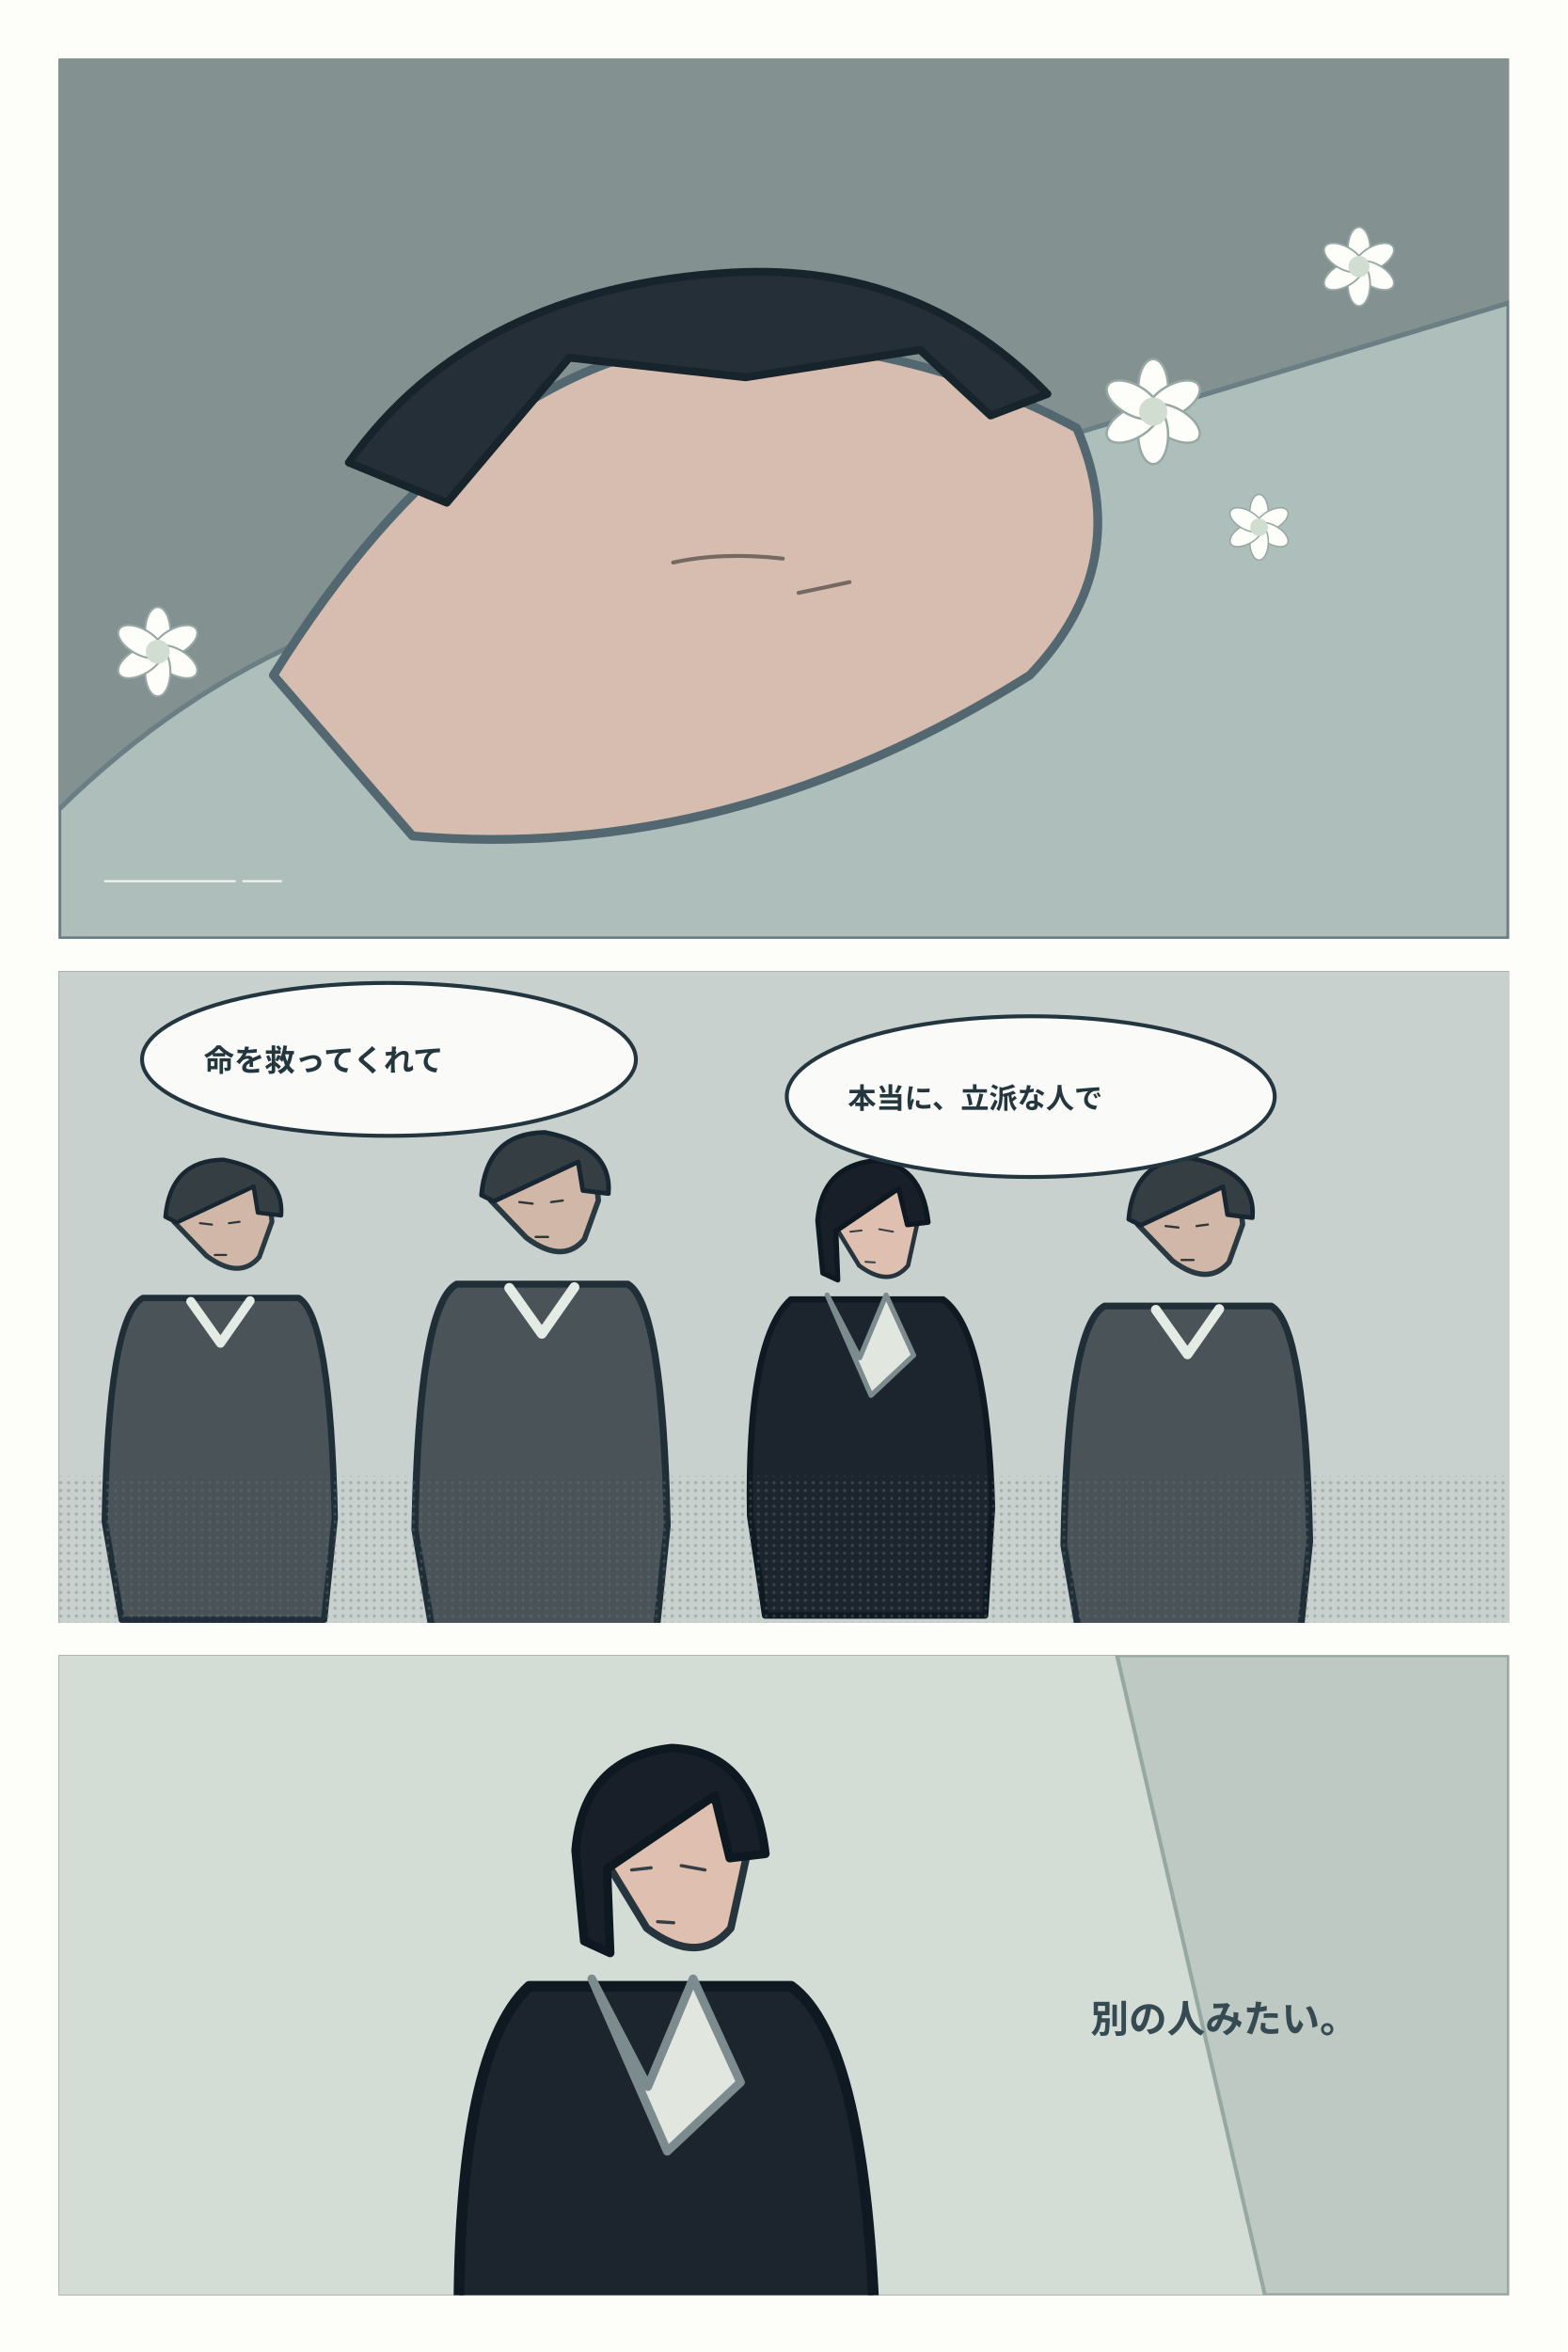
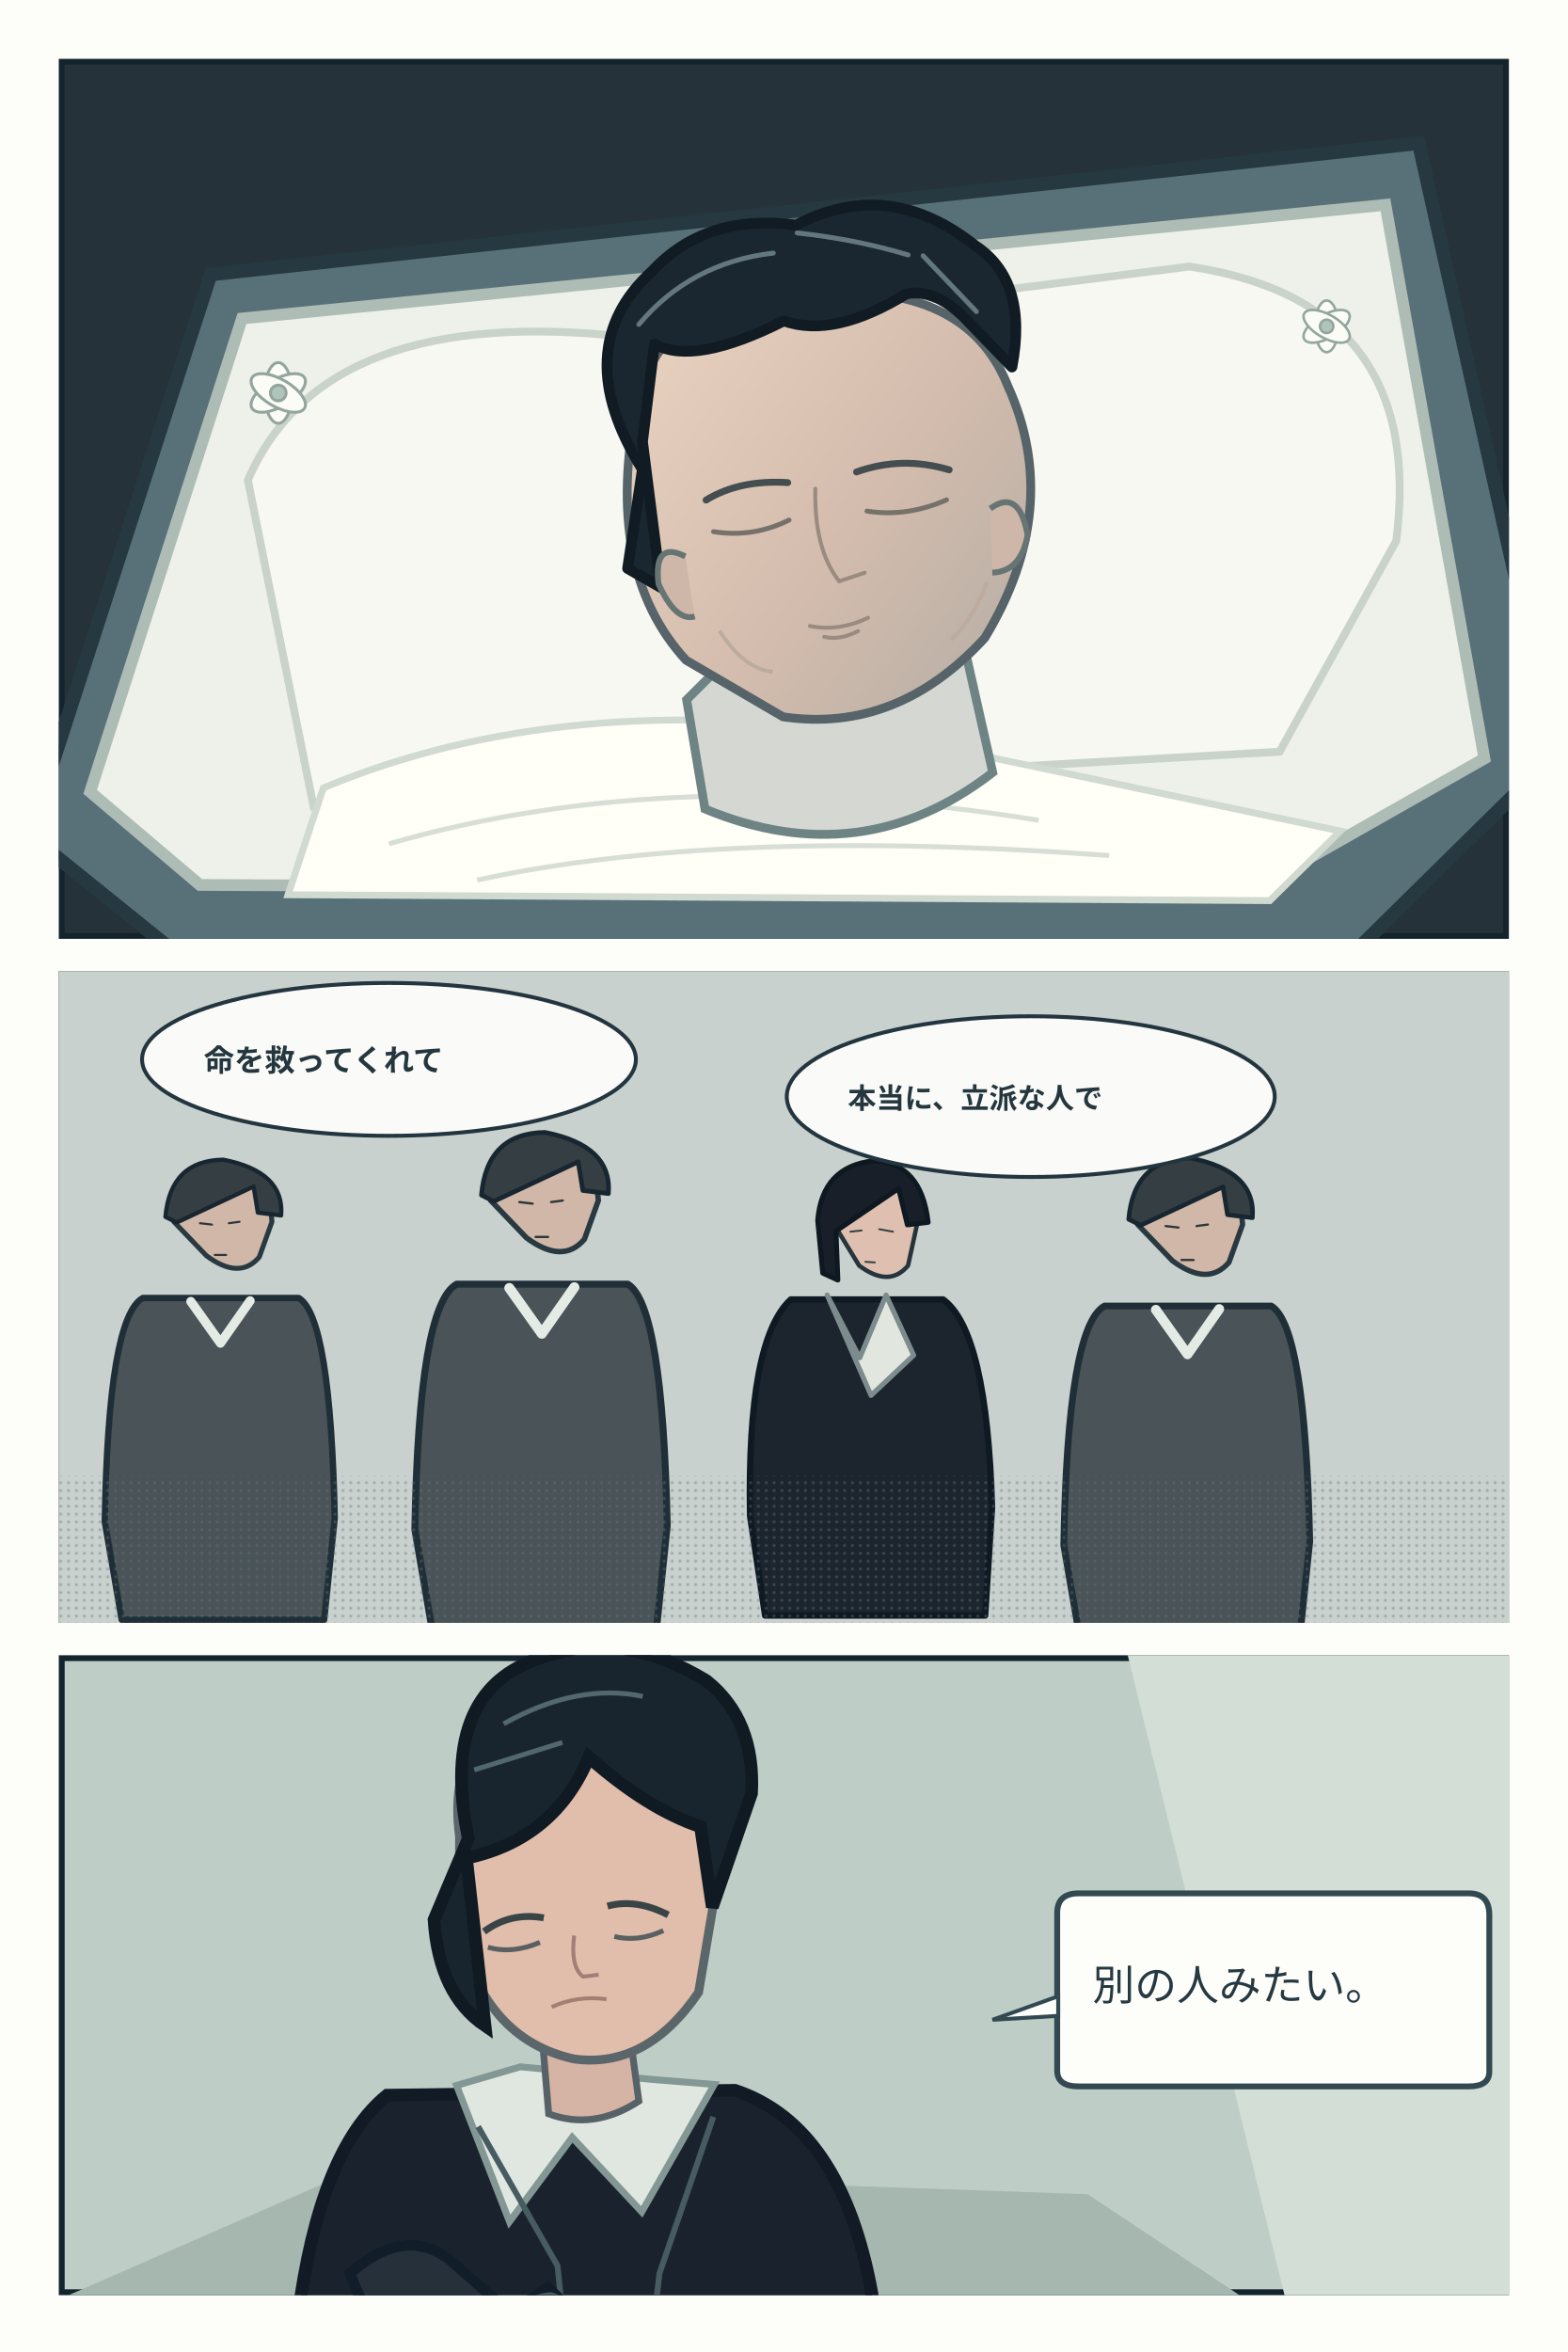
<svg xmlns="http://www.w3.org/2000/svg" width="1600" height="2400" viewBox="0 0 1600 2400">
  <defs>
    <pattern id="halftone" width="8" height="8" patternUnits="userSpaceOnUse">
      <circle cx="2" cy="2" r="1.6" fill="#667979" opacity=".4" />
    </pattern>
  </defs>
  <rect x="0" y="0" width="1600" height="2400" fill="#fdfefa" stroke="none" stroke-width="0" />
  <g id="panel-07-1">
    <svg x="60" y="60" width="1480" height="898" viewBox="0 0 1480 898">
-       <rect x="2" y="2" width="1476" height="894" fill="#fbfcf8" stroke="#14242c" stroke-width="8" />
-       <rect x="0" y="0" width="1480" height="898" fill="#839291" stroke="none" stroke-width="0" />
-       <path d="M0 766Q240 530 584 519L1480 249L1480 898L0 898Z" fill="#aebebb" stroke="#6b7e84" stroke-width="5" stroke-linecap="round" stroke-linejoin="round" />
-       <path d="M219 629Q423 301 681 285Q886 293 1039 377Q1099 516 991 629Q686 821 361 793Z" fill="#d7bdaf" stroke="#526770" stroke-width="9" stroke-linecap="round" stroke-linejoin="round" />
-       <path d="M296 412Q423 233 688 218Q880 208 1009 342L951 364L879 297L701 325L521 305L396 453Z" fill="#242f37" stroke="#17242c" stroke-width="8" stroke-linecap="round" stroke-linejoin="round" />
-       <path d="M627 514Q677 503 739 510M755 545L807 534" fill="none" stroke="#756a63" stroke-width="4" stroke-linecap="round" stroke-linejoin="round" />
-       <g transform="translate(1117 360) scale(0.8)">
-         <ellipse cx="0" cy="-30" rx="19" ry="37" transform="rotate(0)" fill="#fdfefa" stroke="#96a8a3" stroke-width="3" />
-         <ellipse cx="0" cy="-30" rx="19" ry="37" transform="rotate(60)" fill="#fdfefa" stroke="#96a8a3" stroke-width="3" />
-         <ellipse cx="0" cy="-30" rx="19" ry="37" transform="rotate(120)" fill="#fdfefa" stroke="#96a8a3" stroke-width="3" />
-         <ellipse cx="0" cy="-30" rx="19" ry="37" transform="rotate(180)" fill="#fdfefa" stroke="#96a8a3" stroke-width="3" />
-         <ellipse cx="0" cy="-30" rx="19" ry="37" transform="rotate(240)" fill="#fdfefa" stroke="#96a8a3" stroke-width="3" />
-         <ellipse cx="0" cy="-30" rx="19" ry="37" transform="rotate(300)" fill="#fdfefa" stroke="#96a8a3" stroke-width="3" />
-         <circle cx="0" cy="0" r="18" fill="#d2ddd2" />
+       <defs>
+         <linearGradient id="sakaki-skin-07" x1="0" y1="0" x2="1" y2="1">
+           <stop stop-color="#ecd4c2" />
+           <stop offset=".55" stop-color="#d3bcad" />
+           <stop offset="1" stop-color="#b3aca4" />
+         </linearGradient>
+       </defs>
+       <rect x="2" y="2" width="1476" height="894" fill="#25323a" stroke="#14242c" stroke-width="8" />
+       <path d="M-30 792L155 220L1388 86L1527 710L1322 912L125 917Z" fill="#587077" stroke="#263840" stroke-width="14" />
+       <path d="M32 748L187 265L1354 149L1455 714L1219 848L144 843Z" fill="#edf1e9" stroke="#aebcb6" stroke-width="12" />
+       <path d="M193 430Q271 249 582 284L1154 212Q1396 248 1365 492L1246 707L260 763Z" fill="#f7f8f2" stroke="#cad3c9" stroke-width="8" />
+       <path d="M270 744Q516 641 847 691L1308 788L1236 859L234 853Z" fill="#fffef7" stroke="#d0dad0" stroke-width="7" />
+       <path d="M337 801Q628 717 1000 777M427 838Q676 784 1072 813" fill="none" stroke="#d6ded5" stroke-width="5" />
+       <g transform="translate(778 459) rotate(-8)">
+         <path d="M-163 174L-160 287Q-11 375 136 291L126 170L-115 138Z" fill="#d5d8d2" stroke="#6e8484" stroke-width="9" />
+         <path d="M-158 134Q-229 31-171-133Q-128-245 26-218Q179-208 206-98Q245 34 147 154Q45 238-68 205Z" fill="url(#sakaki-skin-07)" stroke="#566368" stroke-width="9" />
+         <path d="M-175-65Q-234-198-137-264Q-74-315 15-290Q115-326 193-244Q242-201 213-116L176-167Q149-206 117-205Q37-170-11-195Q-108-162-145-190L-171-93L-173 57L-204 33Z" fill="#1a2630" stroke="#111b23" stroke-width="11" stroke-linejoin="round" />
+         <path d="M-158-212Q-97-267-12-265M15-282Q74-267 124-244M139-241L185-177" stroke="#64777d" stroke-width="5" fill="none" stroke-linecap="round" />
+         <path d="M-144 29Q-174 8-175 53Q-163 94-143 91M171 24Q203 7 205 56Q193 92 164 89" fill="#ceb7a8" stroke="#667474" stroke-width="6" />
+         <path d="M-115-25Q-78-41-30-31M41-32Q89-42 135-21" stroke="#444d4f" stroke-width="7" fill="none" stroke-linecap="round" />
+         <path d="M-112 8Q-73 20-34 7M46 9Q85 21 128 9" stroke="#77716c" stroke-width="5" fill="none" stroke-linecap="round" />
+         <path d="M-3-21Q-13 40 8 76L35 71M-28 117Q0 127 32 117M-15 130Q0 136 20 129" stroke="#9a8b80" stroke-width="4" fill="none" stroke-linecap="round" />
+         <path d="M-120 109Q-101 151-72 158M113 151Q140 131 157 98" stroke="#bcab9e" stroke-width="4" fill="none" />
      </g>
-       <g transform="translate(1225 478) scale(0.5)">
-         <ellipse cx="0" cy="-30" rx="19" ry="37" transform="rotate(0)" fill="#fdfefa" stroke="#96a8a3" stroke-width="3" />
-         <ellipse cx="0" cy="-30" rx="19" ry="37" transform="rotate(60)" fill="#fdfefa" stroke="#96a8a3" stroke-width="3" />
-         <ellipse cx="0" cy="-30" rx="19" ry="37" transform="rotate(120)" fill="#fdfefa" stroke="#96a8a3" stroke-width="3" />
-         <ellipse cx="0" cy="-30" rx="19" ry="37" transform="rotate(180)" fill="#fdfefa" stroke="#96a8a3" stroke-width="3" />
-         <ellipse cx="0" cy="-30" rx="19" ry="37" transform="rotate(240)" fill="#fdfefa" stroke="#96a8a3" stroke-width="3" />
-         <ellipse cx="0" cy="-30" rx="19" ry="37" transform="rotate(300)" fill="#fdfefa" stroke="#96a8a3" stroke-width="3" />
-         <circle cx="0" cy="0" r="18" fill="#d2ddd2" />
+       <g fill="#fafcf5" stroke="#93a59e" stroke-width="3">
+         <g transform="translate(224 341)">
+           <ellipse rx="14" ry="31" />
+           <ellipse rx="14" ry="31" transform="rotate(60)" />
+           <ellipse rx="14" ry="31" transform="rotate(120)" />
+           <circle r="8" fill="#b0c5ba" />
+         </g>
+         <g transform="translate(1294 273) scale(.85)">
+           <ellipse rx="14" ry="31" />
+           <ellipse rx="14" ry="31" transform="rotate(60)" />
+           <ellipse rx="14" ry="31" transform="rotate(120)" />
+           <circle r="8" fill="#b0c5ba" />
+         </g>
      </g>
-       <g transform="translate(101 605) scale(0.68)">
-         <ellipse cx="0" cy="-30" rx="19" ry="37" transform="rotate(0)" fill="#fdfefa" stroke="#96a8a3" stroke-width="3" />
-         <ellipse cx="0" cy="-30" rx="19" ry="37" transform="rotate(60)" fill="#fdfefa" stroke="#96a8a3" stroke-width="3" />
-         <ellipse cx="0" cy="-30" rx="19" ry="37" transform="rotate(120)" fill="#fdfefa" stroke="#96a8a3" stroke-width="3" />
-         <ellipse cx="0" cy="-30" rx="19" ry="37" transform="rotate(180)" fill="#fdfefa" stroke="#96a8a3" stroke-width="3" />
-         <ellipse cx="0" cy="-30" rx="19" ry="37" transform="rotate(240)" fill="#fdfefa" stroke="#96a8a3" stroke-width="3" />
-         <ellipse cx="0" cy="-30" rx="19" ry="37" transform="rotate(300)" fill="#fdfefa" stroke="#96a8a3" stroke-width="3" />
-         <circle cx="0" cy="0" r="18" fill="#d2ddd2" />
-       </g>
-       <g transform="translate(1327 212) scale(0.6)">
-         <ellipse cx="0" cy="-30" rx="19" ry="37" transform="rotate(0)" fill="#fdfefa" stroke="#96a8a3" stroke-width="3" />
-         <ellipse cx="0" cy="-30" rx="19" ry="37" transform="rotate(60)" fill="#fdfefa" stroke="#96a8a3" stroke-width="3" />
-         <ellipse cx="0" cy="-30" rx="19" ry="37" transform="rotate(120)" fill="#fdfefa" stroke="#96a8a3" stroke-width="3" />
-         <ellipse cx="0" cy="-30" rx="19" ry="37" transform="rotate(180)" fill="#fdfefa" stroke="#96a8a3" stroke-width="3" />
-         <ellipse cx="0" cy="-30" rx="19" ry="37" transform="rotate(240)" fill="#fdfefa" stroke="#96a8a3" stroke-width="3" />
-         <ellipse cx="0" cy="-30" rx="19" ry="37" transform="rotate(300)" fill="#fdfefa" stroke="#96a8a3" stroke-width="3" />
-         <circle cx="0" cy="0" r="18" fill="#d2ddd2" />
-       </g>
-       <text x="43" y="857" fill="#f7f8f4" font-family="'Noto Sans CJK JP',sans-serif" font-size="47" font-weight="300">――――</text>
    </svg>
  </g>
  <g id="panel-07-2">
    <svg x="60" y="991" width="1480" height="665" viewBox="0 0 1480 665">
      <rect x="2" y="2" width="1476" height="661" fill="#fbfcf8" stroke="#14242c" stroke-width="8" />
      <rect x="0" y="0" width="1480" height="665" fill="#c8d1cd" stroke="none" stroke-width="0" />
      <g transform="translate(165 345) scale(0.72)">
        <path d="M-110-16Q-159 11-164 301L-140 440L147 440L162 296Q156 11 111-16Z" fill="#495358" stroke="#202f37" stroke-width="9" stroke-linecap="round" stroke-linejoin="round" />
        <path d="M-42-11L0 48L42-12" fill="none" stroke="#e4eae4" stroke-width="13" stroke-linecap="round" stroke-linejoin="round" />
        <path d="M-66-124Q-76-187-5-192Q69-191 73-124L55-74Q27-41-20-76Z" fill="#d0b7a7" stroke="#283941" stroke-width="7" stroke-linecap="round" stroke-linejoin="round" />
        <path d="M-78-131Q-71-211 4-212Q91-195 86-133L53-137L47-174L-62-123Z" fill="#353e43" stroke="#172630" stroke-width="6" stroke-linecap="round" stroke-linejoin="round" />
        <path d="M-29-122L-12-120M12-122L27-124M-8-77L8-77" fill="none" stroke="#2f373b" stroke-width="3" stroke-linecap="round" stroke-linejoin="round" />
      </g>
      <g transform="translate(493 332) scale(0.79)">
        <path d="M-110-16Q-159 11-164 301L-140 440L147 440L162 296Q156 11 111-16Z" fill="#495358" stroke="#202f37" stroke-width="9" stroke-linecap="round" stroke-linejoin="round" />
        <path d="M-42-11L0 48L42-12" fill="none" stroke="#e4eae4" stroke-width="13" stroke-linecap="round" stroke-linejoin="round" />
        <path d="M-66-124Q-76-187-5-192Q69-191 73-124L55-74Q27-41-20-76Z" fill="#d0b7a7" stroke="#283941" stroke-width="7" stroke-linecap="round" stroke-linejoin="round" />
        <path d="M-78-131Q-71-211 4-212Q91-195 86-133L53-137L47-174L-62-123Z" fill="#353e43" stroke="#172630" stroke-width="6" stroke-linecap="round" stroke-linejoin="round" />
        <path d="M-29-122L-12-120M12-122L27-124M-8-77L8-77" fill="none" stroke="#2f373b" stroke-width="3" stroke-linecap="round" stroke-linejoin="round" />
      </g>
      <g transform="translate(829 342) scale(0.64)">
        <path d="M-128-11Q-198 53-193 334L-169 493L182 493L193 321Q185 40 115-11Z" fill="#1c242e" stroke="#0e1922" stroke-width="10" stroke-linecap="round" stroke-linejoin="round" />
        <path d="M-70-18L-18 82L24-18L68 78L0 142Z" fill="#e1e6de" stroke="#7c8b8d" stroke-width="8" stroke-linecap="round" stroke-linejoin="round" />
        <path d="M-58-129Q-73-188-8-198Q60-199 73-129L59-65Q29-29-19-65Z" fill="#dfc0b0" stroke="#25343d" stroke-width="7" stroke-linecap="round" stroke-linejoin="round" />
        <path d="M-85-137Q-78-223 4-232Q80-229 91-134L58-130L44-188L-56-120L-53-42L-77-53Z" fill="#181f29" stroke="#0e1820" stroke-width="8" stroke-linecap="round" stroke-linejoin="round" />
        <path d="M-33-119L-15-121M13-123L35-119M-9-71L6-70" fill="none" stroke="#343e44" stroke-width="3" stroke-linecap="round" stroke-linejoin="round" />
      </g>
      <g transform="translate(1152 354) scale(0.77)">
        <path d="M-110-16Q-159 11-164 301L-140 440L147 440L162 296Q156 11 111-16Z" fill="#495358" stroke="#202f37" stroke-width="9" stroke-linecap="round" stroke-linejoin="round" />
        <path d="M-42-11L0 48L42-12" fill="none" stroke="#e4eae4" stroke-width="13" stroke-linecap="round" stroke-linejoin="round" />
        <path d="M-66-124Q-76-187-5-192Q69-191 73-124L55-74Q27-41-20-76Z" fill="#d0b7a7" stroke="#283941" stroke-width="7" stroke-linecap="round" stroke-linejoin="round" />
        <path d="M-78-131Q-71-211 4-212Q91-195 86-133L53-137L47-174L-62-123Z" fill="#353e43" stroke="#172630" stroke-width="6" stroke-linecap="round" stroke-linejoin="round" />
        <path d="M-29-122L-12-120M12-122L27-124M-8-77L8-77" fill="none" stroke="#2f373b" stroke-width="3" stroke-linecap="round" stroke-linejoin="round" />
      </g>
      <rect x="0" y="515" width="1480" height="150" fill="url(#halftone)" stroke="none" stroke-width="0" />
      <ellipse cx="337" cy="90" rx="252" ry="78" fill="#fafaf8" stroke="#23353f" stroke-width="4" />
      <text x="148" y="102" fill="#25373e" font-family="'Noto Sans CJK JP',sans-serif" font-size="31" font-weight="600">命を救ってくれて</text>
      <ellipse cx="992" cy="128" rx="249" ry="82" fill="#fafaf8" stroke="#23353f" stroke-width="4" />
      <text x="805.25" y="140" fill="#25373e" font-family="'Noto Sans CJK JP',sans-serif" font-size="29" font-weight="600">本当に、立派な人で</text>
    </svg>
  </g>
  <g id="panel-07-3">
    <svg x="60" y="1689" width="1480" height="653" viewBox="0 0 1480 653">
-       <rect x="2" y="2" width="1476" height="649" fill="#fbfcf8" stroke="#14242c" stroke-width="8" />
-       <rect x="0" y="0" width="1480" height="653" fill="#d4dcd6" stroke="none" stroke-width="0" />
-       <g transform="translate(621 350) scale(1.1)">
-         <path d="M-128-11Q-198 53-193 334L-169 493L182 493L193 321Q185 40 115-11Z" fill="#1c242e" stroke="#0e1922" stroke-width="10" stroke-linecap="round" stroke-linejoin="round" />
-         <path d="M-70-18L-18 82L24-18L68 78L0 142Z" fill="#e1e6de" stroke="#7c8b8d" stroke-width="8" stroke-linecap="round" stroke-linejoin="round" />
-         <path d="M-58-129Q-73-188-8-198Q60-199 73-129L59-65Q29-29-19-65Z" fill="#dfc0b0" stroke="#25343d" stroke-width="7" stroke-linecap="round" stroke-linejoin="round" />
-         <path d="M-85-137Q-78-223 4-232Q80-229 91-134L58-130L44-188L-56-120L-53-42L-77-53Z" fill="#181f29" stroke="#0e1820" stroke-width="8" stroke-linecap="round" stroke-linejoin="round" />
-         <path d="M-33-119L-15-121M13-123L35-119M-9-71L6-70" fill="none" stroke="#343e44" stroke-width="3" stroke-linecap="round" stroke-linejoin="round" />
+       <rect x="2" y="2" width="1476" height="649" fill="#becdc6" stroke="#14242c" stroke-width="8" />
+       <path d="M1091 0H1480V653H1251Z" fill="#d3ded6" />
+       <path d="M10 653L305 524L1050 550L1205 653Z" fill="#a5b7ae" />
+       <g transform="translate(546 310)">
+         <path d="M-211 139Q-280 195-302 366L-278 515L297 515L284 342Q253 170 144 134Z" fill="#1a232d" stroke="#111a25" stroke-width="13" />
+         <path d="M-140 129L-86 268L-22 182L49 258L123 128L61 123L-75 110Z" fill="#e0e7e0" stroke="#839794" stroke-width="7" />
+         <path d="M-118 171L-37 313L-16 515M122 161L67 321L45 515" stroke="#475c61" stroke-width="6" fill="none" />
+         <path d="M-249 321Q-194 272-148 306L-85 361L-47 335L-10 371L-77 433L-212 409Z" fill="#25303a" stroke="#111e29" stroke-width="11" />
+         <path d="M-94 379Q-74 346-44 344Q-19 351-25 381L-30 417Q-59 431-72 412Q-92 417-94 379Z" fill="#dfbdab" stroke="#4a5a61" stroke-width="8" />
+         <path d="M-86 384L-44 395M-71 407L-43 411" stroke="#ac8a7d" stroke-width="4" fill="none" />
+         <path d="M-53 75L-46 158Q0 175 46 145L36 70" fill="#d5b3a5" stroke="#566267" stroke-width="7" />
+         <path d="M-137-125Q-154-253-19-268Q133-248 131-109L107 34Q54 112-20 102Q-111 82-137-28Z" fill="#e1bdab" stroke="#5a6669" stroke-width="9" />
+         <path d="M-128-123Q-160-280-45-310Q31-335 115-284Q165-244 161-169L121-53L109-135Q55-153-5-206Q-40-122-130-103L-111 68Q-158 36-163-40Z" fill="#19252e" stroke="#101a22" stroke-width="13" />
+         <path d="M-92-240Q-17-282 50-268M-122-193L-32-221" stroke="#52676e" stroke-width="5" fill="none" />
+         <path d="M-112-28Q-85-48-51-42M14-54Q43-62 76-45" stroke="#394447" stroke-width="7" fill="none" />
+         <path d="M-108-12Q-83-5-55-17M21-23Q45-17 71-29" stroke="#596060" stroke-width="5" fill="none" />
+         <path d="M-20-24Q-24 8-11 18L5 16M-43 49Q-17 37 13 41" stroke="#a27f75" stroke-width="4" fill="none" />
      </g>
-       <path d="M1080 0L1480 0L1480 653L1231 653Z" fill="#bdc9c2" stroke="#95a8a2" stroke-width="4" stroke-linecap="round" stroke-linejoin="round" />
-       <text x="1053" y="385" fill="#364a52" font-family="'Noto Sans CJK JP',sans-serif" font-size="39" font-weight="600">別の人みたい。</text>
+       <path d="M1019 263Q1019 243 1041 243H1439Q1460 243 1460 265V425Q1460 440 1439 440H1041Q1019 440 1019 424Z" fill="#fdfef9" stroke="#324951" stroke-width="6" />
+       <path d="M1020 348L953 372L1020 368Z" fill="#fdfef9" stroke="#324951" stroke-width="4" />
+       <text x="1055" y="352" fill="#263942" font-family="Noto Sans CJK JP,Noto Sans JP,sans-serif" font-size="43" font-weight="500">別の人みたい。</text>
    </svg>
  </g>
</svg>
